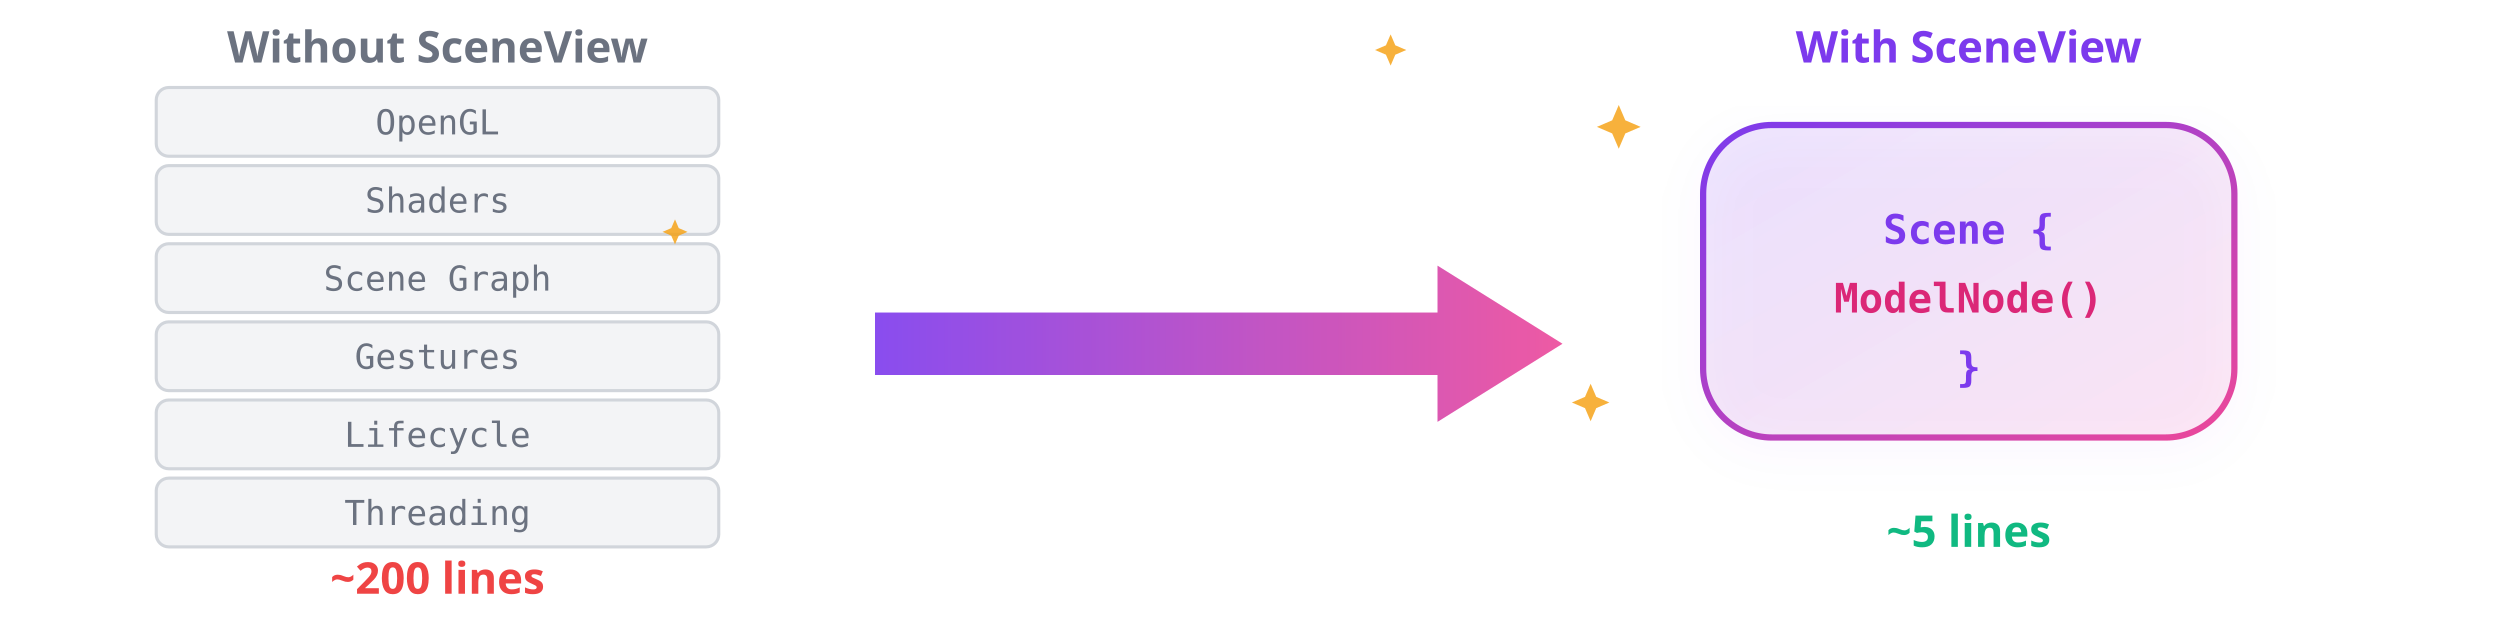
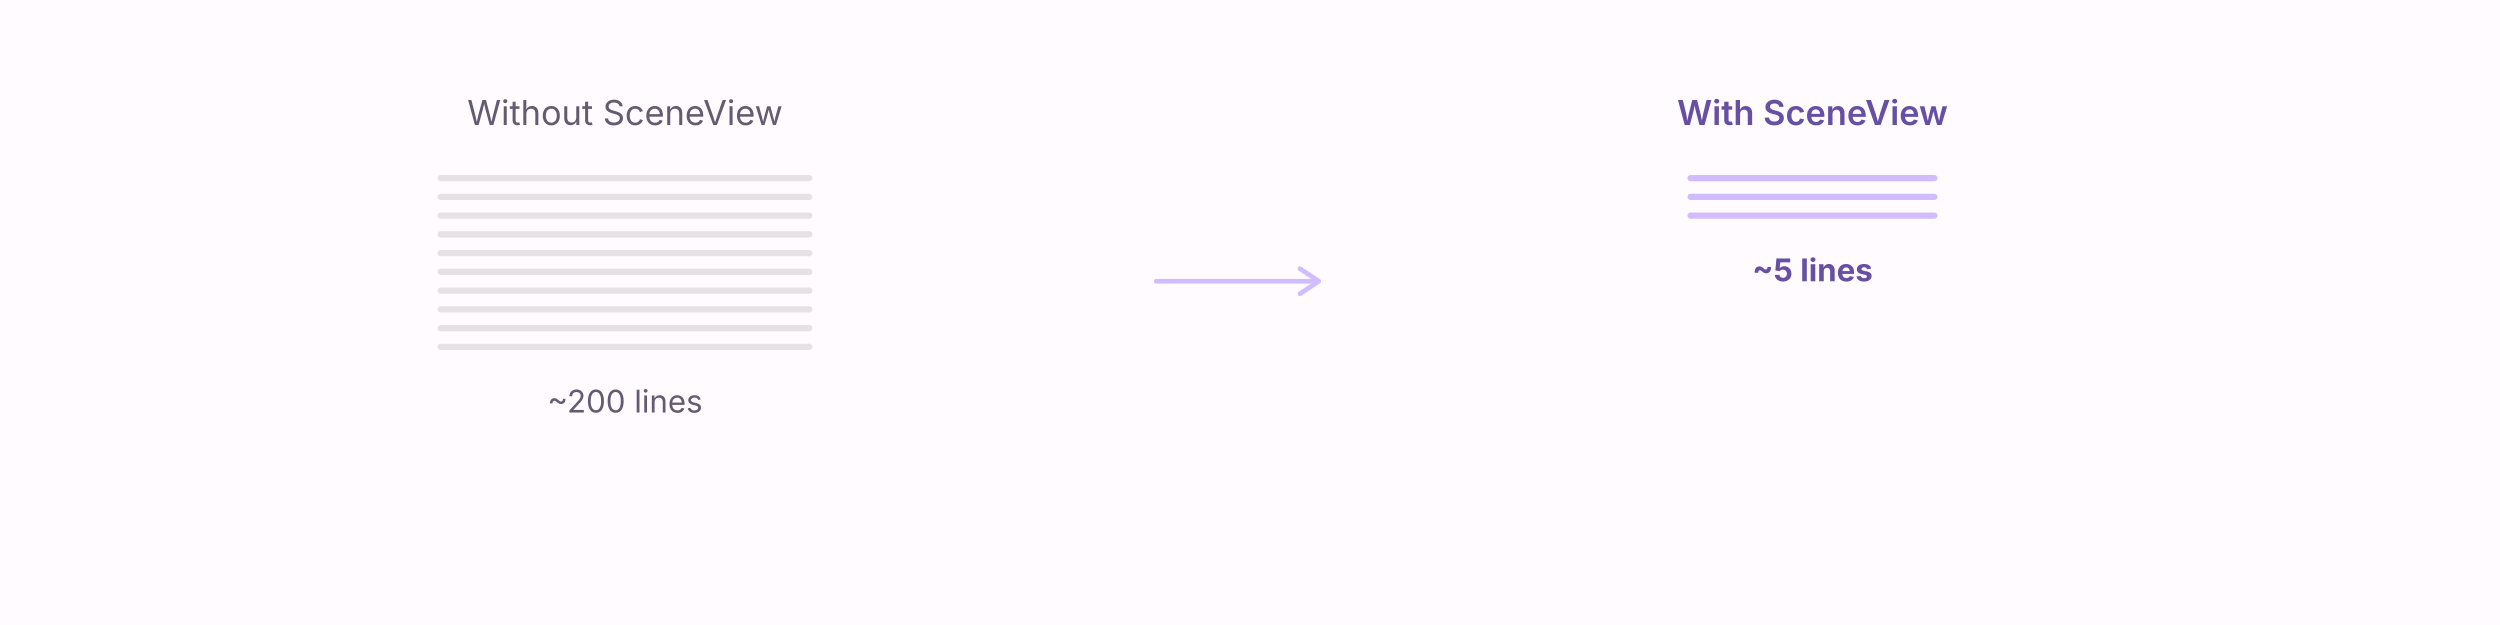
<svg xmlns="http://www.w3.org/2000/svg" width="800" height="200" viewBox="0 0 800 200">
-   <defs>
-     <linearGradient id="arrowGrad" x1="0" y1="0" x2="1" y2="0">
-       <stop offset="0%" stop-color="#7C3AED" />
-       <stop offset="100%" stop-color="#EC4899" />
-     </linearGradient>
-     <linearGradient id="cardGrad" x1="0" y1="0" x2="1" y2="1">
-       <stop offset="0%" stop-color="#7C3AED" />
-       <stop offset="100%" stop-color="#EC4899" />
-     </linearGradient>
-     <linearGradient id="cardGradLight" x1="0" y1="0" x2="1" y2="1">
-       <stop offset="0%" stop-color="#8B5CF6" stop-opacity="0.15" />
-       <stop offset="100%" stop-color="#F472B6" stop-opacity="0.15" />
-     </linearGradient>
-     <filter id="cardShadow" x="-10%" y="-10%" width="130%" height="140%">
-       <feDropShadow dx="0" dy="4" stdDeviation="8" flood-color="#7C3AED" flood-opacity="0.25" />
-     </filter>
-   </defs>
-   <text x="140" y="20" text-anchor="middle" font-family="system-ui, sans-serif" font-size="14" font-weight="700" fill="#6B7280">Without SceneView</text>
-   <g transform="translate(50, 28)">
-     <rect x="0" y="0" width="180" height="22" rx="4" fill="#F3F4F6" stroke="#D1D5DB" stroke-width="1" />
-     <text x="90" y="15" text-anchor="middle" font-family="monospace" font-size="11" fill="#6B7280">OpenGL</text>
-     <rect x="0" y="25" width="180" height="22" rx="4" fill="#F3F4F6" stroke="#D1D5DB" stroke-width="1" />
-     <text x="90" y="40" text-anchor="middle" font-family="monospace" font-size="11" fill="#6B7280">Shaders</text>
-     <rect x="0" y="50" width="180" height="22" rx="4" fill="#F3F4F6" stroke="#D1D5DB" stroke-width="1" />
-     <text x="90" y="65" text-anchor="middle" font-family="monospace" font-size="11" fill="#6B7280">Scene Graph</text>
-     <rect x="0" y="75" width="180" height="22" rx="4" fill="#F3F4F6" stroke="#D1D5DB" stroke-width="1" />
-     <text x="90" y="90" text-anchor="middle" font-family="monospace" font-size="11" fill="#6B7280">Gestures</text>
-     <rect x="0" y="100" width="180" height="22" rx="4" fill="#F3F4F6" stroke="#D1D5DB" stroke-width="1" />
-     <text x="90" y="115" text-anchor="middle" font-family="monospace" font-size="11" fill="#6B7280">Lifecycle</text>
-     <rect x="0" y="125" width="180" height="22" rx="4" fill="#F3F4F6" stroke="#D1D5DB" stroke-width="1" />
-     <text x="90" y="140" text-anchor="middle" font-family="monospace" font-size="11" fill="#6B7280">Threading</text>
+   <rect width="800" height="200" fill="#FFFBFE" />
+   <text x="200" y="40" text-anchor="middle" font-family="system-ui, -apple-system, sans-serif" font-size="11" fill="#625B71">Without SceneView</text>
+   <g transform="translate(140, 56)">
+     <rect x="0" y="0" width="120" height="2" rx="1" fill="#E6E1E5" />
+     <rect x="0" y="6" width="120" height="2" rx="1" fill="#E6E1E5" />
+     <rect x="0" y="12" width="120" height="2" rx="1" fill="#E6E1E5" />
+     <rect x="0" y="18" width="120" height="2" rx="1" fill="#E6E1E5" />
+     <rect x="0" y="24" width="120" height="2" rx="1" fill="#E6E1E5" />
+     <rect x="0" y="30" width="120" height="2" rx="1" fill="#E6E1E5" />
+     <rect x="0" y="36" width="120" height="2" rx="1" fill="#E6E1E5" />
+     <rect x="0" y="42" width="120" height="2" rx="1" fill="#E6E1E5" />
+     <rect x="0" y="48" width="120" height="2" rx="1" fill="#E6E1E5" />
+     <rect x="0" y="54" width="120" height="2" rx="1" fill="#E6E1E5" />
  </g>
-   <text x="140" y="190" text-anchor="middle" font-family="system-ui, sans-serif" font-size="14" font-weight="700" fill="#EF4444">~200 lines</text>
-   <g transform="translate(280, 75)">
-     <path d="M 0,25 L 180,25 L 180,10 L 220,35 L 180,60 L 180,45 L 0,45 Z" fill="url(#arrowGrad)" opacity="0.9" />
+   <text x="200" y="132" text-anchor="middle" font-family="system-ui, -apple-system, sans-serif" font-size="10" fill="#625B71">~200 lines</text>
+   <line x1="370" y1="90" x2="420" y2="90" stroke="#D0BCFF" stroke-width="1.5" stroke-linecap="round" />
+   <polyline points="416,86 422,90 416,94" fill="none" stroke="#D0BCFF" stroke-width="1.5" stroke-linecap="round" stroke-linejoin="round" />
+   <text x="580" y="40" text-anchor="middle" font-family="system-ui, -apple-system, sans-serif" font-size="11" font-weight="600" fill="#6750A4">With SceneView</text>
+   <g transform="translate(540, 56)">
+     <rect x="0" y="0" width="80" height="2" rx="1" fill="#D0BCFF" />
+     <rect x="0" y="6" width="80" height="2" rx="1" fill="#D0BCFF" />
+     <rect x="0" y="12" width="80" height="2" rx="1" fill="#D0BCFF" />
  </g>
-   <text x="630" y="20" text-anchor="middle" font-family="system-ui, sans-serif" font-size="14" font-weight="700" fill="#7C3AED">With SceneView</text>
-   <g fill="#F59E0B" opacity="0.8">
-     <path d="M540,38 L543,45 L550,48 L543,51 L540,58 L537,51 L530,48 L537,45 Z" transform="scale(0.7) translate(200, 10)" />
-     <path d="M540,38 L543,45 L550,48 L543,51 L540,58 L537,51 L530,48 L537,45 Z" transform="translate(175, -8) scale(0.5)" />
-     <path d="M540,38 L543,45 L550,48 L543,51 L540,58 L537,51 L530,48 L537,45 Z" transform="translate(185, 100) scale(0.6)" />
-     <path d="M540,38 L543,45 L550,48 L543,51 L540,58 L537,51 L530,48 L537,45 Z" transform="translate(0, 55) scale(0.4)" />
-   </g>
-   <rect x="545" y="40" width="170" height="100" rx="22" fill="url(#cardGradLight)" filter="url(#cardShadow)" />
-   <rect x="545" y="40" width="170" height="100" rx="22" fill="none" stroke="url(#cardGrad)" stroke-width="2" />
-   <text x="630" y="78" text-anchor="middle" font-family="monospace" font-size="13" font-weight="600" fill="#7C3AED">Scene {</text>
-   <text x="630" y="100" text-anchor="middle" font-family="monospace" font-size="13" font-weight="600" fill="#DB2777">  ModelNode()</text>
-   <text x="630" y="122" text-anchor="middle" font-family="monospace" font-size="13" font-weight="600" fill="#7C3AED">}</text>
-   <text x="630" y="175" text-anchor="middle" font-family="system-ui, sans-serif" font-size="14" font-weight="700" fill="#10B981">~5 lines</text>
+   <text x="580" y="90" text-anchor="middle" font-family="system-ui, -apple-system, sans-serif" font-size="10" font-weight="700" fill="#6750A4">~5 lines</text>
</svg>
